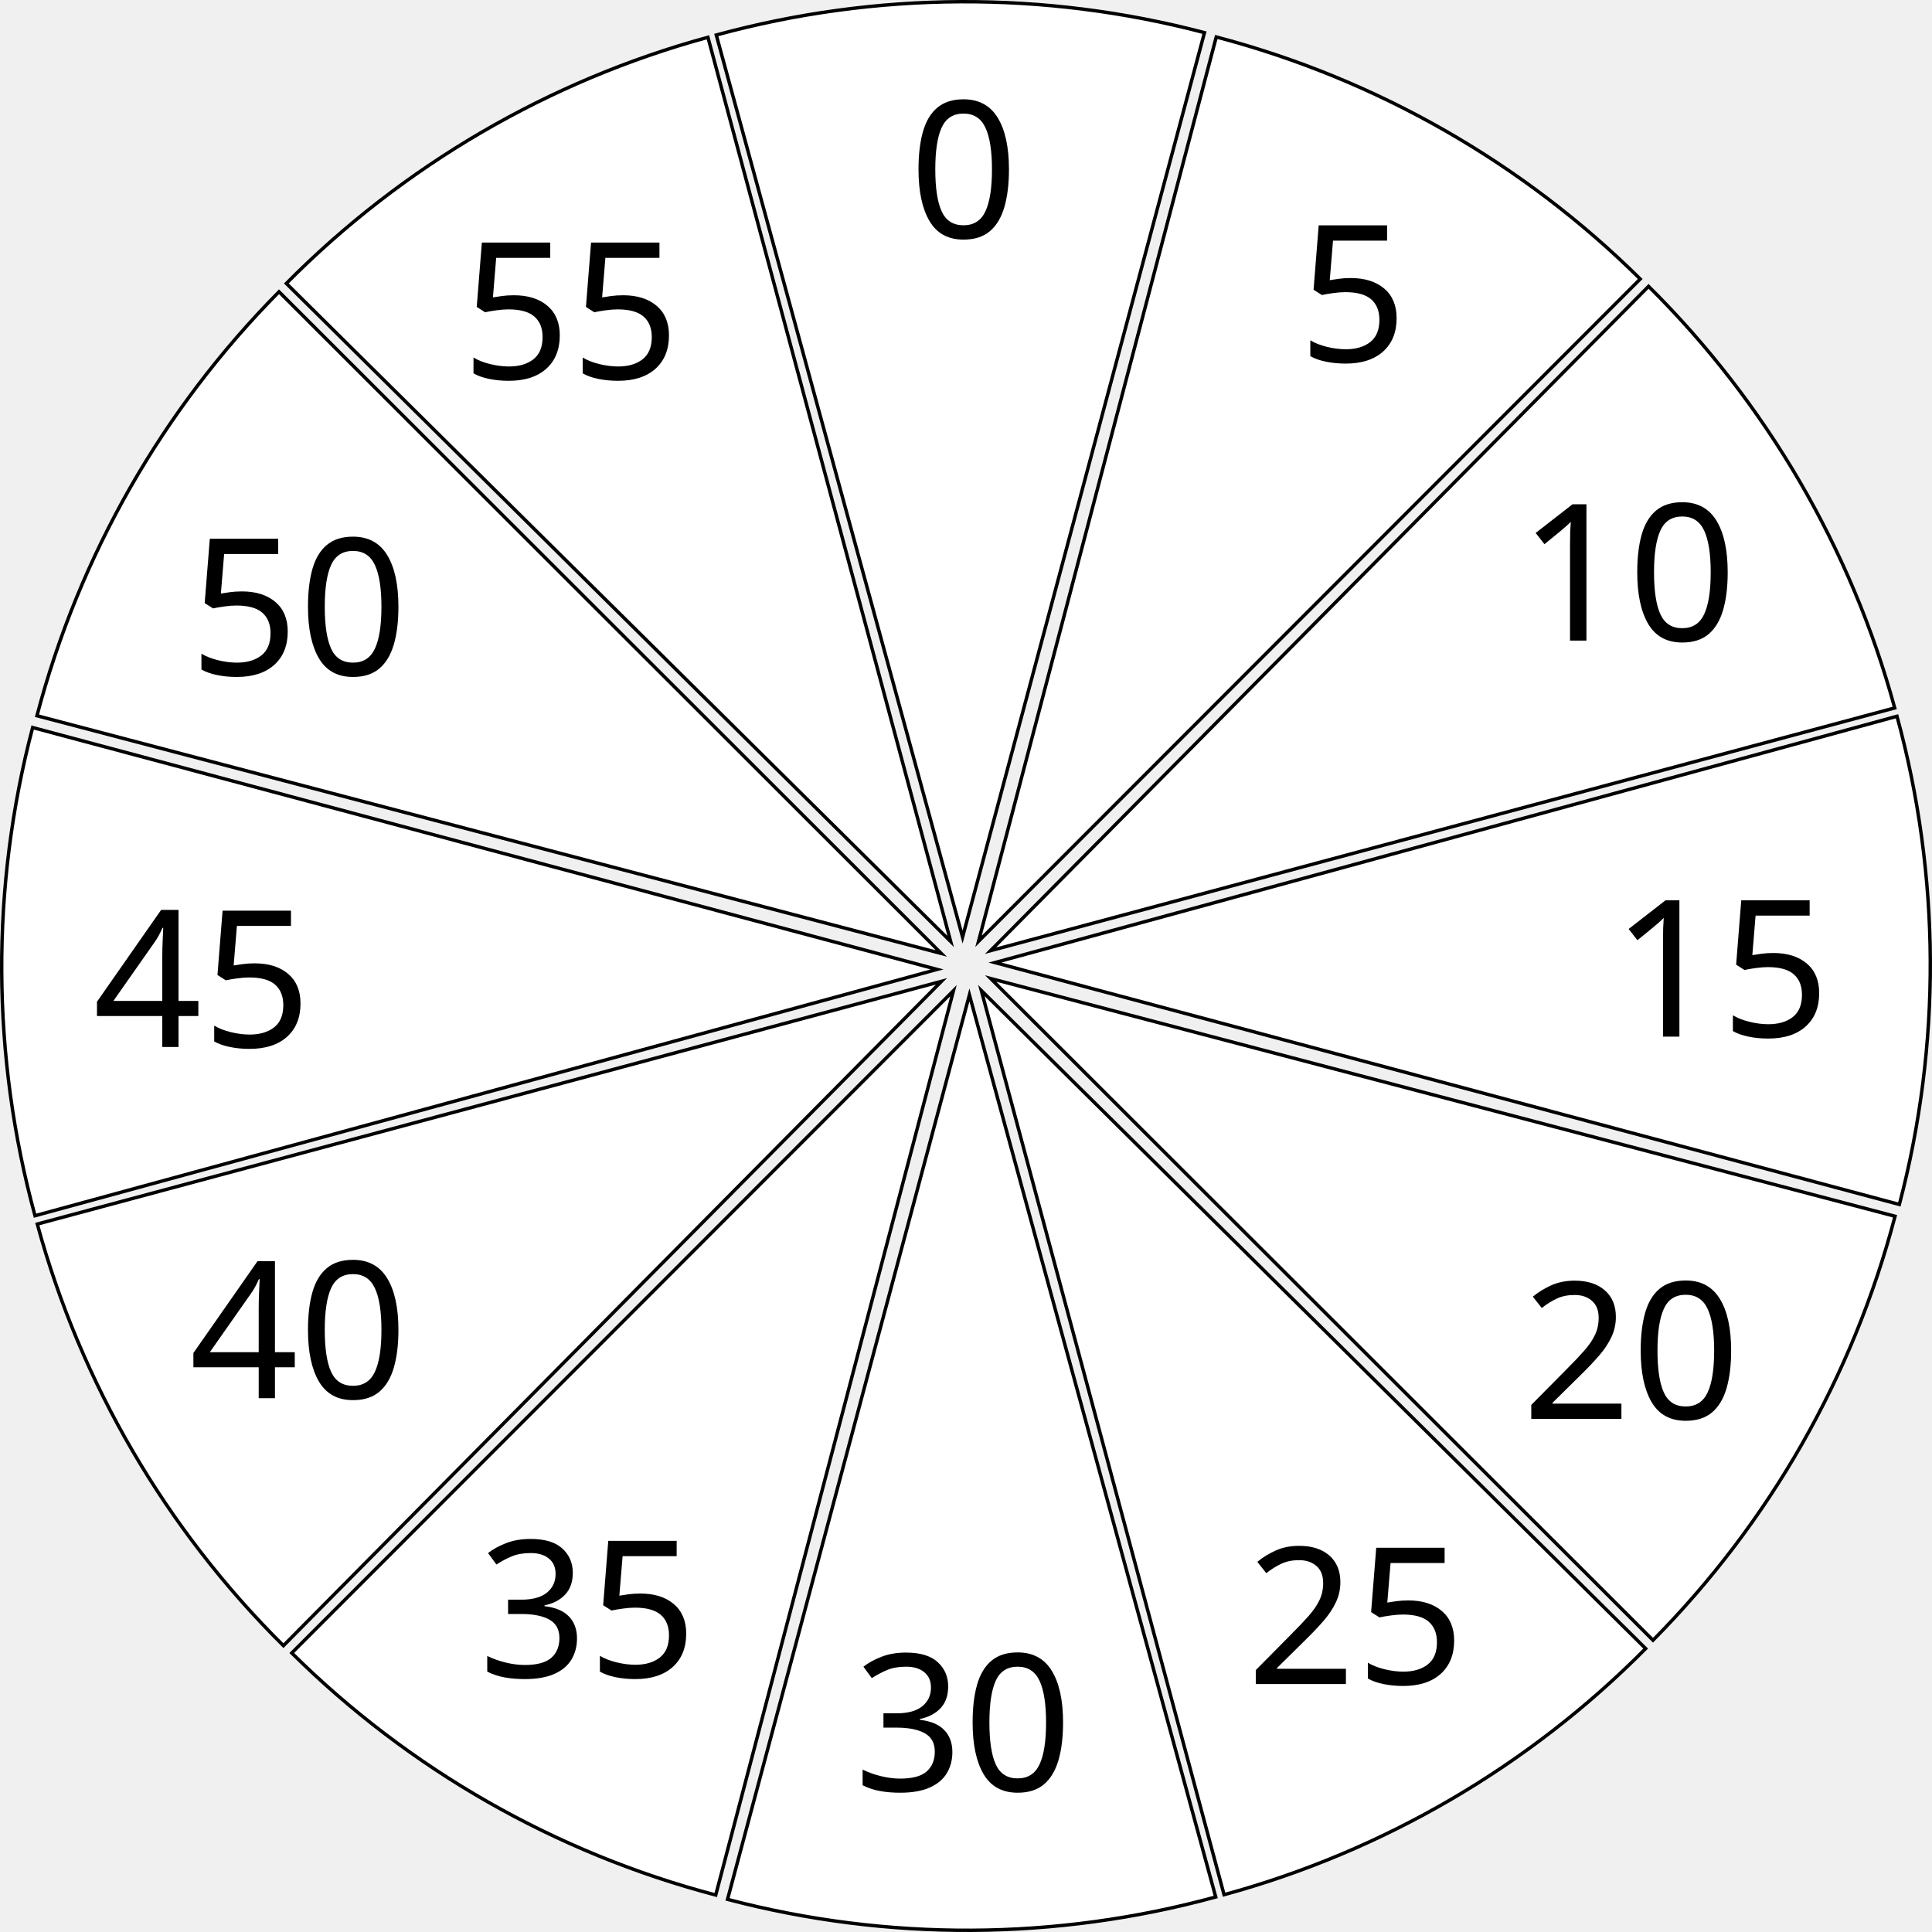
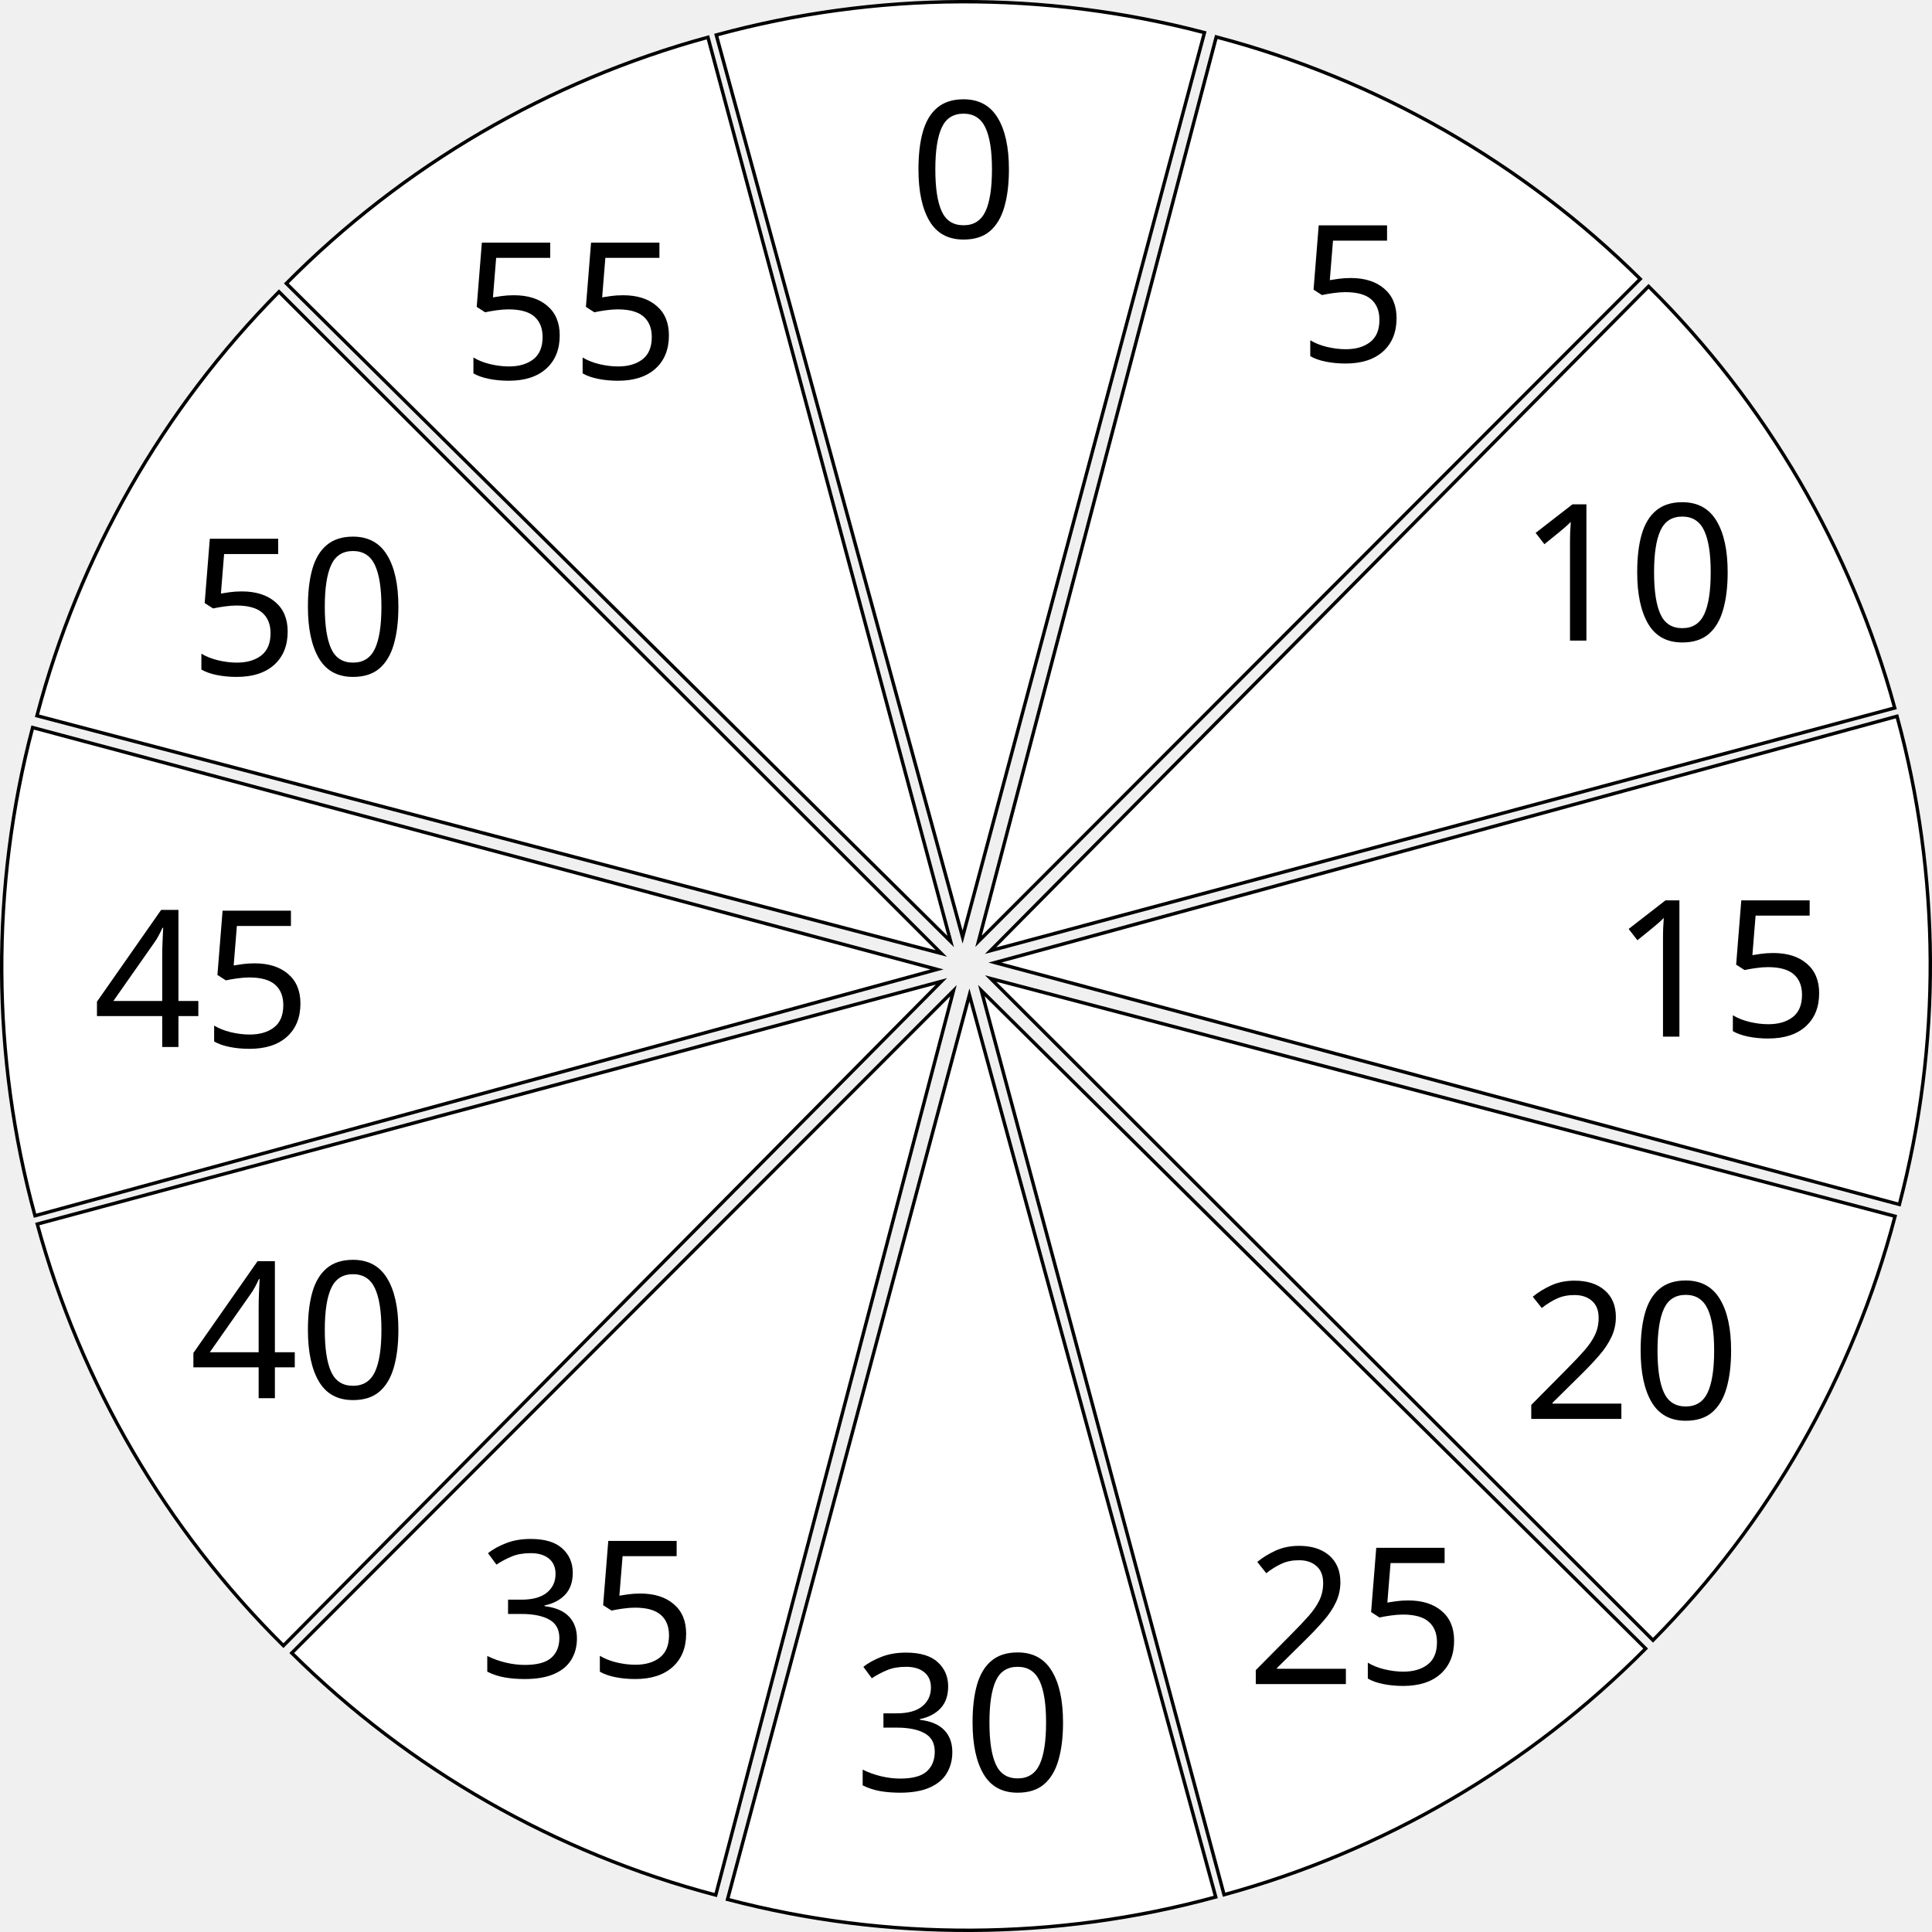
- <svg xmlns="http://www.w3.org/2000/svg" width="566.719" height="566.719" id="minute" version="1.1">
+ <svg xmlns="http://www.w3.org/2000/svg" width="340.026" height="340.026" id="minute" version="1.1">
  <defs id="defs4" />
-   <g id="layerMinute">
+   <g id="layerMinute" transform="translate(-113.3464,-113.3464)">
    <g id="l1" style="display:inline" transform="translate(-107.1666,-245.1822)">
-       <path transform="matrix(0.2756374,-0.9612617,0.9612617,0.2756374,-277.0651,780.6023)" style="fill:#ffffff;fill-opacity:1;fill-rule:evenodd;stroke:#000000;stroke-width:1px;stroke-linecap:butt;stroke-linejoin:miter;stroke-opacity:1" id="tm5" d="m 708.505,567.702 a 274.286,275.714 0 0 1 -33.969,139.114 L 434.286,573.791 z" />
+       <path transform="matrix(0.1653824,-0.576757,0.576757,0.1653824,-10.02858,679.7781)" style="fill:#ffffff;fill-opacity:1;fill-rule:evenodd;stroke:#000000;stroke-width:1px;stroke-linecap:butt;stroke-linejoin:miter;stroke-opacity:1" id="tm5" d="m 708.505,567.702 c 1.067,48.57 -10.651,96.561 -33.969,139.114 L 434.286,573.791 z" />
    </g>
    <g id="l2" style="display:inline" transform="translate(-107.1666,-245.1822)">
-       <path transform="matrix(0.7193398,-0.6946584,0.6946584,0.7193398,-313.2682,412.9746)" style="fill:#ffffff;fill-opacity:1;fill-rule:evenodd;stroke:#000000;stroke-width:1px;stroke-linecap:butt;stroke-linejoin:miter;stroke-opacity:1" id="tm10" d="m 708.505,567.702 a 274.286,275.714 0 0 1 -33.969,139.114 L 434.286,573.791 z" />
+       <path transform="matrix(0.4316039,-0.416795,0.416795,0.4316039,-31.75045,459.2015)" style="fill:#ffffff;fill-opacity:1;fill-rule:evenodd;stroke:#000000;stroke-width:1px;stroke-linecap:butt;stroke-linejoin:miter;stroke-opacity:1" id="tm10" d="m 708.505,567.702 c 1.067,48.57 -10.651,96.561 -33.969,139.114 L 434.286,573.791 z" />
    </g>
    <g id="l3" style="display:inline" transform="translate(-107.1666,-245.1822)">
-       <path transform="matrix(0.9702957,-0.2419219,0.2419219,0.9702957,-161.1819,75.85588)" style="fill:#ffffff;fill-opacity:1;fill-rule:evenodd;stroke:#000000;stroke-width:1px;stroke-linecap:butt;stroke-linejoin:miter;stroke-opacity:1" id="tm15" d="m 708.505,567.702 a 274.286,275.714 0 0 1 -33.969,139.114 L 434.286,573.791 z" />
+       <path transform="matrix(0.5821774,-0.1451531,0.1451531,0.5821774,59.50129,256.9302)" style="fill:#ffffff;fill-opacity:1;fill-rule:evenodd;stroke:#000000;stroke-width:1px;stroke-linecap:butt;stroke-linejoin:miter;stroke-opacity:1" id="tm15" d="m 708.505,567.702 c 1.067,48.57 -10.651,96.561 -33.969,139.114 L 434.286,573.791 z" />
    </g>
    <g id="l4" style="display:inline" transform="translate(-107.1666,-245.1822)">
-       <path d="m 708.505,567.702 a 274.286,275.714 0 0 1 -33.969,139.114 L 434.286,573.791 z" id="tm20" style="fill:#ffffff;fill-opacity:1;fill-rule:evenodd;stroke:#000000;stroke-width:1px;stroke-linecap:butt;stroke-linejoin:miter;stroke-opacity:1" transform="matrix(0.9612617,0.2756374,-0.2756374,0.9612617,138.4655,-139.0495)" />
+       <path d="m 708.505,567.702 c 1.067,48.57 -10.651,96.561 -33.969,139.114 L 434.286,573.791 z" id="tm20" style="fill:#ffffff;fill-opacity:1;fill-rule:evenodd;stroke:#000000;stroke-width:1px;stroke-linecap:butt;stroke-linejoin:miter;stroke-opacity:1" transform="matrix(0.576757,0.1653824,-0.1653824,0.576757,239.2898,127.987)" />
    </g>
    <g id="l5" style="display:inline" transform="translate(-107.1666,-245.1822)">
-       <path transform="matrix(0.6946584,0.7193398,-0.7193398,0.6946584,506.0932,-175.2526)" style="fill:#ffffff;fill-opacity:1;fill-rule:evenodd;stroke:#000000;stroke-width:1px;stroke-linecap:butt;stroke-linejoin:miter;stroke-opacity:1" id="tm25" d="m 708.505,567.702 a 274.286,275.714 0 0 1 -33.969,139.114 L 434.286,573.791 z" />
+       <path transform="matrix(0.416795,0.4316039,-0.4316039,0.416795,459.8664,106.2652)" style="fill:#ffffff;fill-opacity:1;fill-rule:evenodd;stroke:#000000;stroke-width:1px;stroke-linecap:butt;stroke-linejoin:miter;stroke-opacity:1" id="tm25" d="m 708.505,567.702 c 1.067,48.57 -10.651,96.561 -33.969,139.114 L 434.286,573.791 z" />
    </g>
    <g id="l6" style="display:inline" transform="translate(-107.1666,-245.1822)">
-       <path d="m 708.505,567.702 a 274.286,275.714 0 0 1 -33.969,139.114 L 434.286,573.791 z" id="tm30" style="fill:#ffffff;fill-opacity:1;fill-rule:evenodd;stroke:#000000;stroke-width:1px;stroke-linecap:butt;stroke-linejoin:miter;stroke-opacity:1" transform="matrix(0.2419219,0.9702957,-0.9702957,0.2419219,843.212,-23.16633)" />
+       <path d="m 708.505,567.702 c 1.067,48.57 -10.651,96.561 -33.969,139.114 L 434.286,573.791 z" id="tm30" style="fill:#ffffff;fill-opacity:1;fill-rule:evenodd;stroke:#000000;stroke-width:1px;stroke-linecap:butt;stroke-linejoin:miter;stroke-opacity:1" transform="matrix(0.1451531,0.5821774,-0.5821774,0.1451531,662.1376,197.5169)" />
    </g>
    <g id="l7" style="display:inline" transform="translate(-107.1666,-245.1822)">
-       <path transform="matrix(-0.2756374,0.9612617,-0.9612617,-0.2756374,1058.117,276.4811)" style="fill:#ffffff;fill-opacity:1;fill-rule:evenodd;stroke:#000000;stroke-width:1px;stroke-linecap:butt;stroke-linejoin:miter;stroke-opacity:1" id="tm35" d="m 708.505,567.702 a 274.286,275.714 0 0 1 -33.969,139.114 L 434.286,573.791 z" />
+       <path transform="matrix(-0.1653824,0.576757,-0.576757,-0.1653824,791.0808,377.3054)" style="fill:#ffffff;fill-opacity:1;fill-rule:evenodd;stroke:#000000;stroke-width:1px;stroke-linecap:butt;stroke-linejoin:miter;stroke-opacity:1" id="tm35" d="m 708.505,567.702 c 1.067,48.57 -10.651,96.561 -33.969,139.114 L 434.286,573.791 z" />
    </g>
    <g id="l8" style="display:inline" transform="translate(-107.1666,-245.1822)">
-       <path transform="matrix(-0.7193398,0.6946584,-0.6946584,-0.7193398,1094.32,644.1088)" style="fill:#ffffff;fill-opacity:1;fill-rule:evenodd;stroke:#000000;stroke-width:1px;stroke-linecap:butt;stroke-linejoin:miter;stroke-opacity:1" id="tm40" d="m 708.505,567.702 a 274.286,275.714 0 0 1 -33.969,139.114 L 434.286,573.791 z" />
+       <path transform="matrix(-0.4316039,0.416795,-0.416795,-0.4316039,812.8027,597.882)" style="fill:#ffffff;fill-opacity:1;fill-rule:evenodd;stroke:#000000;stroke-width:1px;stroke-linecap:butt;stroke-linejoin:miter;stroke-opacity:1" id="tm40" d="m 708.505,567.702 c 1.067,48.57 -10.651,96.561 -33.969,139.114 L 434.286,573.791 z" />
    </g>
    <g id="l9" style="display:inline" transform="translate(-107.1666,-245.1822)">
-       <path d="m 708.505,567.702 a 274.286,275.714 0 0 1 -33.969,139.114 L 434.286,573.791 z" id="tm45" style="fill:#ffffff;fill-opacity:1;fill-rule:evenodd;stroke:#000000;stroke-width:1px;stroke-linecap:butt;stroke-linejoin:miter;stroke-opacity:1" transform="matrix(-0.9702957,0.2419219,-0.2419219,-0.9702957,942.2342,981.2276)" />
+       <path d="m 708.505,567.702 c 1.067,48.57 -10.651,96.561 -33.969,139.114 L 434.286,573.791 z" id="tm45" style="fill:#ffffff;fill-opacity:1;fill-rule:evenodd;stroke:#000000;stroke-width:1px;stroke-linecap:butt;stroke-linejoin:miter;stroke-opacity:1" transform="matrix(-0.5821774,0.1451531,-0.1451531,-0.5821774,721.551,800.1532)" />
    </g>
    <g id="l10" style="display:inline" transform="translate(-107.1666,-245.1822)">
-       <path transform="matrix(-0.9612617,-0.2756374,0.2756374,-0.9612617,642.5868,1196.133)" style="fill:#ffffff;fill-opacity:1;fill-rule:evenodd;stroke:#000000;stroke-width:1px;stroke-linecap:butt;stroke-linejoin:miter;stroke-opacity:1" id="tm50" d="m 708.505,567.702 a 274.286,275.714 0 0 1 -33.969,139.114 L 434.286,573.791 z" />
+       <path transform="matrix(-0.576757,-0.1653824,0.1653824,-0.576757,541.7625,929.0964)" style="fill:#ffffff;fill-opacity:1;fill-rule:evenodd;stroke:#000000;stroke-width:1px;stroke-linecap:butt;stroke-linejoin:miter;stroke-opacity:1" id="tm50" d="m 708.505,567.702 c 1.067,48.57 -10.651,96.561 -33.969,139.114 L 434.286,573.791 z" />
    </g>
    <g id="l11" style="display:inline" transform="translate(-107.1666,-245.1822)">
-       <path d="m 708.505,567.702 a 274.286,275.714 0 0 1 -33.969,139.114 L 434.286,573.791 z" id="tm55" style="fill:#ffffff;fill-opacity:1;fill-rule:evenodd;stroke:#000000;stroke-width:1px;stroke-linecap:butt;stroke-linejoin:miter;stroke-opacity:1" transform="matrix(-0.6946584,-0.7193398,0.7193398,-0.6946584,274.9591,1232.336)" />
+       <path d="m 708.505,567.702 c 1.067,48.57 -10.651,96.561 -33.969,139.114 L 434.286,573.791 z" id="tm55" style="fill:#ffffff;fill-opacity:1;fill-rule:evenodd;stroke:#000000;stroke-width:1px;stroke-linecap:butt;stroke-linejoin:miter;stroke-opacity:1" transform="matrix(-0.416795,-0.4316039,0.4316039,-0.416795,321.1859,950.8183)" />
    </g>
    <g id="l12" style="display:inline" transform="translate(-107.1666,-245.1822)">
-       <path d="m 708.505,567.702 a 274.286,275.714 0 0 1 -33.969,139.114 L 434.286,573.791 z" id="tm0" style="fill:#ffffff;fill-opacity:1;fill-rule:evenodd;stroke:#000000;stroke-width:1px;stroke-linecap:butt;stroke-linejoin:miter;stroke-opacity:1" transform="matrix(-0.2419219,-0.9702957,0.9702957,-0.2419219,-62.1597,1080.25)" />
+       <path d="m 708.505,567.702 c 1.067,48.57 -10.651,96.561 -33.969,139.114 L 434.286,573.791 z" id="tm0" style="fill:#ffffff;fill-opacity:1;fill-rule:evenodd;stroke:#000000;stroke-width:1px;stroke-linecap:butt;stroke-linejoin:miter;stroke-opacity:1" transform="matrix(-0.1451531,-0.5821774,0.5821774,-0.1451531,118.9146,859.5666)" />
    </g>
    <g id="g3043">
-       <text xml:space="preserve" style="font-size:56px;font-style:normal;font-weight:normal;line-height:125%;letter-spacing:0px;word-spacing:0px;fill:#000000;fill-opacity:1;stroke:none;font-family:Sans" x="380.828" y="106.09" id="text3006">
-         <tspan id="tspan3008" x="380.828" y="106.09">5</tspan>
+       <text xml:space="preserve" style="font-size:33.6px;font-style:normal;font-weight:normal;line-height:125%;letter-spacing:0px;word-spacing:0px;fill:#000000;fill-opacity:1;stroke:none;font-family:Sans" x="341.84" y="176.998" id="text3006">
+         <tspan id="tspan3008" x="341.84" y="176.998">5</tspan>
      </text>
    </g>
    <g id="g3010">
-       <text id="text3012" y="187.912" x="445.477" style="font-size:56px;font-style:normal;font-weight:normal;line-height:125%;letter-spacing:0px;word-spacing:0px;fill:#000000;fill-opacity:1;stroke:none;font-family:Sans" xml:space="preserve">
-         <tspan y="187.912" x="445.477" id="tspan3014">10</tspan>
+       <text id="text3012" y="226.091" x="380.63" style="font-size:33.6px;font-style:normal;font-weight:normal;line-height:125%;letter-spacing:0px;word-spacing:0px;fill:#000000;fill-opacity:1;stroke:none;font-family:Sans" xml:space="preserve">
+         <tspan y="226.091" x="380.63" id="tspan3014">10</tspan>
      </text>
    </g>
    <g id="g3016">
-       <text xml:space="preserve" style="font-size:56px;font-style:normal;font-weight:normal;line-height:125%;letter-spacing:0px;word-spacing:0px;fill:#000000;fill-opacity:1;stroke:none;font-family:Sans" x="472.751" y="304.079" id="text3018">
-         <tspan id="tspan3020" x="472.751" y="304.079">15</tspan>
+       <text xml:space="preserve" style="font-size:33.6px;font-style:normal;font-weight:normal;line-height:125%;letter-spacing:0px;word-spacing:0px;fill:#000000;fill-opacity:1;stroke:none;font-family:Sans" x="396.995" y="295.792" id="text3018">
+         <tspan id="tspan3020" x="396.995" y="295.792">15</tspan>
      </text>
    </g>
    <g id="g3022">
-       <text id="text3024" y="416.206" x="446.487" style="font-size:56px;font-style:normal;font-weight:normal;line-height:125%;letter-spacing:0px;word-spacing:0px;fill:#000000;fill-opacity:1;stroke:none;font-family:Sans" xml:space="preserve">
-         <tspan y="416.206" x="446.487" id="tspan3026">20</tspan>
+       <text id="text3024" y="363.068" x="381.236" style="font-size:33.6px;font-style:normal;font-weight:normal;line-height:125%;letter-spacing:0px;word-spacing:0px;fill:#000000;fill-opacity:1;stroke:none;font-family:Sans" xml:space="preserve">
+         <tspan y="363.068" x="381.236" id="tspan3026">20</tspan>
      </text>
    </g>
    <g id="g3028">
-       <text xml:space="preserve" style="font-size:56px;font-style:normal;font-weight:normal;line-height:125%;letter-spacing:0px;word-spacing:0px;fill:#000000;fill-opacity:1;stroke:none;font-family:Sans" x="365.675" y="493.988" id="text3030">
-         <tspan id="tspan3032" x="365.675" y="493.988">25</tspan>
+       <text xml:space="preserve" style="font-size:33.6px;font-style:normal;font-weight:normal;line-height:125%;letter-spacing:0px;word-spacing:0px;fill:#000000;fill-opacity:1;stroke:none;font-family:Sans" x="332.749" y="409.737" id="text3030">
+         <tspan id="tspan3032" x="332.749" y="409.737">25</tspan>
      </text>
    </g>
    <g id="g3034">
-       <text id="text3036" y="525.303" x="250.518" style="font-size:56px;font-style:normal;font-weight:normal;line-height:125%;letter-spacing:0px;word-spacing:0px;fill:#000000;fill-opacity:1;stroke:none;font-family:Sans" xml:space="preserve">
-         <tspan y="525.303" x="250.518" id="tspan3038">30</tspan>
+       <text id="text3036" y="428.526" x="263.655" style="font-size:33.6px;font-style:normal;font-weight:normal;line-height:125%;letter-spacing:0px;word-spacing:0px;fill:#000000;fill-opacity:1;stroke:none;font-family:Sans" xml:space="preserve">
+         <tspan y="428.526" x="263.655" id="tspan3038">30</tspan>
      </text>
    </g>
    <g id="g3046">
-       <text xml:space="preserve" style="font-size:56px;font-style:normal;font-weight:normal;line-height:125%;letter-spacing:0px;word-spacing:0px;fill:#000000;fill-opacity:1;stroke:none;font-family:Sans" x="140.411" y="491.968" id="text3048">
-         <tspan id="tspan3050" x="140.411" y="491.968">35</tspan>
+       <text xml:space="preserve" style="font-size:33.6px;font-style:normal;font-weight:normal;line-height:125%;letter-spacing:0px;word-spacing:0px;fill:#000000;fill-opacity:1;stroke:none;font-family:Sans" x="197.591" y="408.525" id="text3048">
+         <tspan id="tspan3050" x="197.591" y="408.525">35</tspan>
      </text>
    </g>
    <g id="g3052">
-       <text id="text3054" y="410.146" x="55.558" style="font-size:56px;font-style:normal;font-weight:normal;line-height:125%;letter-spacing:0px;word-spacing:0px;fill:#000000;fill-opacity:1;stroke:none;font-family:Sans" xml:space="preserve">
-         <tspan y="410.146" x="55.558" id="tspan3056">40</tspan>
+       <text id="text3054" y="359.431" x="146.679" style="font-size:33.6px;font-style:normal;font-weight:normal;line-height:125%;letter-spacing:0px;word-spacing:0px;fill:#000000;fill-opacity:1;stroke:none;font-family:Sans" xml:space="preserve">
+         <tspan y="359.431" x="146.679" id="tspan3056">40</tspan>
      </text>
    </g>
    <g id="g3058" style="display:inline">
-       <text xml:space="preserve" style="font-size:56px;font-style:normal;font-weight:normal;line-height:125%;letter-spacing:0px;word-spacing:0px;fill:#000000;fill-opacity:1;stroke:none;font-family:Sans" x="27.274" y="307.11" id="text3060">
-         <tspan id="tspan3062" x="27.274" y="307.11">45</tspan>
+       <text xml:space="preserve" style="font-size:33.6px;font-style:normal;font-weight:normal;line-height:125%;letter-spacing:0px;word-spacing:0px;fill:#000000;fill-opacity:1;stroke:none;font-family:Sans" x="129.708" y="297.61" id="text3060">
+         <tspan id="tspan3062" x="129.708" y="297.61">45</tspan>
      </text>
    </g>
    <g id="g3064">
-       <text id="text3066" y="198.013" x="55.558" style="font-size:56px;font-style:normal;font-weight:normal;line-height:125%;letter-spacing:0px;word-spacing:0px;fill:#000000;fill-opacity:1;stroke:none;font-family:Sans" xml:space="preserve">
-         <tspan y="198.013" x="55.558" id="tspan3068">50</tspan>
+       <text id="text3066" y="232.152" x="146.679" style="font-size:33.6px;font-style:normal;font-weight:normal;line-height:125%;letter-spacing:0px;word-spacing:0px;fill:#000000;fill-opacity:1;stroke:none;font-family:Sans" xml:space="preserve">
+         <tspan y="232.152" x="146.679" id="tspan3068">50</tspan>
      </text>
    </g>
    <g id="g3070">
-       <text xml:space="preserve" style="font-size:56px;font-style:normal;font-weight:normal;line-height:125%;letter-spacing:0px;word-spacing:0px;fill:#000000;fill-opacity:1;stroke:none;font-family:Sans" x="135.36" y="111.14" id="text3072">
-         <tspan id="tspan3074" x="135.36" y="111.14">55</tspan>
+       <text xml:space="preserve" style="font-size:33.6px;font-style:normal;font-weight:normal;line-height:125%;letter-spacing:0px;word-spacing:0px;fill:#000000;fill-opacity:1;stroke:none;font-family:Sans" x="194.56" y="180.028" id="text3072">
+         <tspan id="tspan3074" x="194.56" y="180.028">55</tspan>
      </text>
    </g>
    <g id="g3040">
-       <text xml:space="preserve" style="font-size:56px;font-style:normal;font-weight:normal;line-height:125%;letter-spacing:0px;word-spacing:0px;fill:#000000;fill-opacity:1;stroke:none;font-family:Sans" x="266.68" y="69.724" id="text3042">
-         <tspan id="tspan3044" x="266.68" y="69.724">0</tspan>
+       <text xml:space="preserve" style="font-size:33.6px;font-style:normal;font-weight:normal;line-height:125%;letter-spacing:0px;word-spacing:0px;fill:#000000;fill-opacity:1;stroke:none;font-family:Sans" x="273.352" y="155.178" id="text3042">
+         <tspan id="tspan3044" x="273.352" y="155.178">0</tspan>
      </text>
    </g>
  </g>
</svg>
